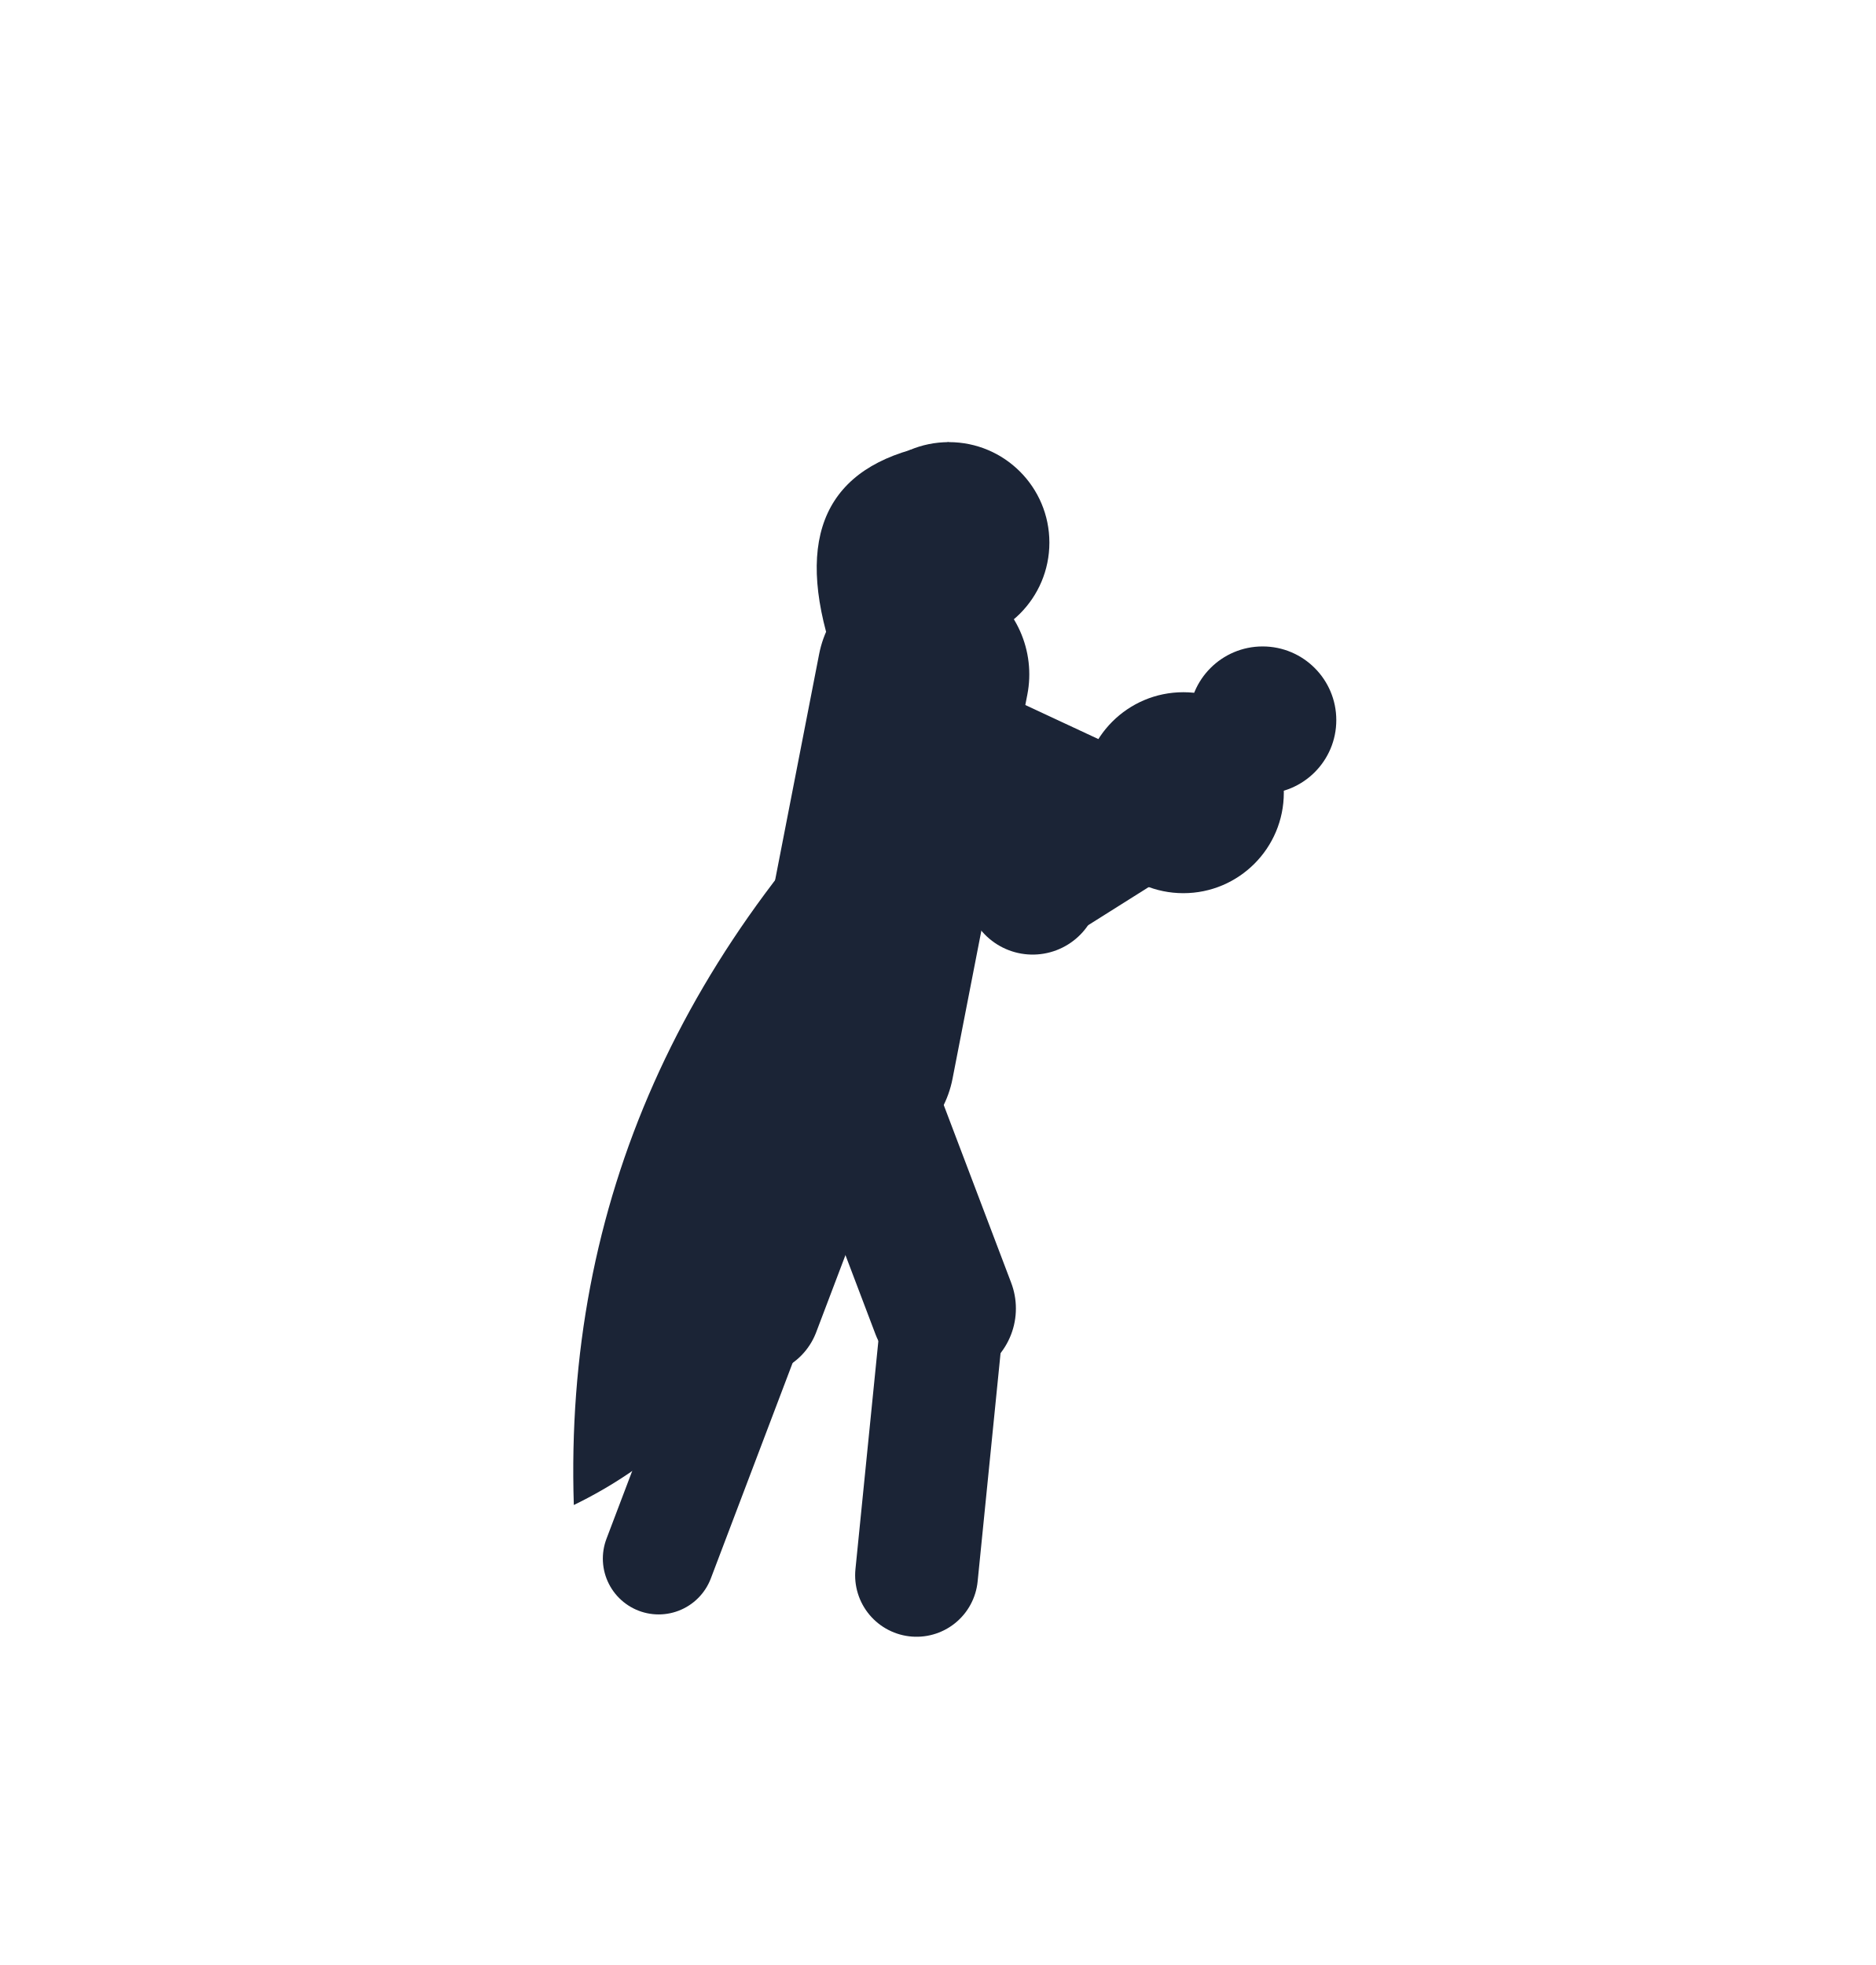
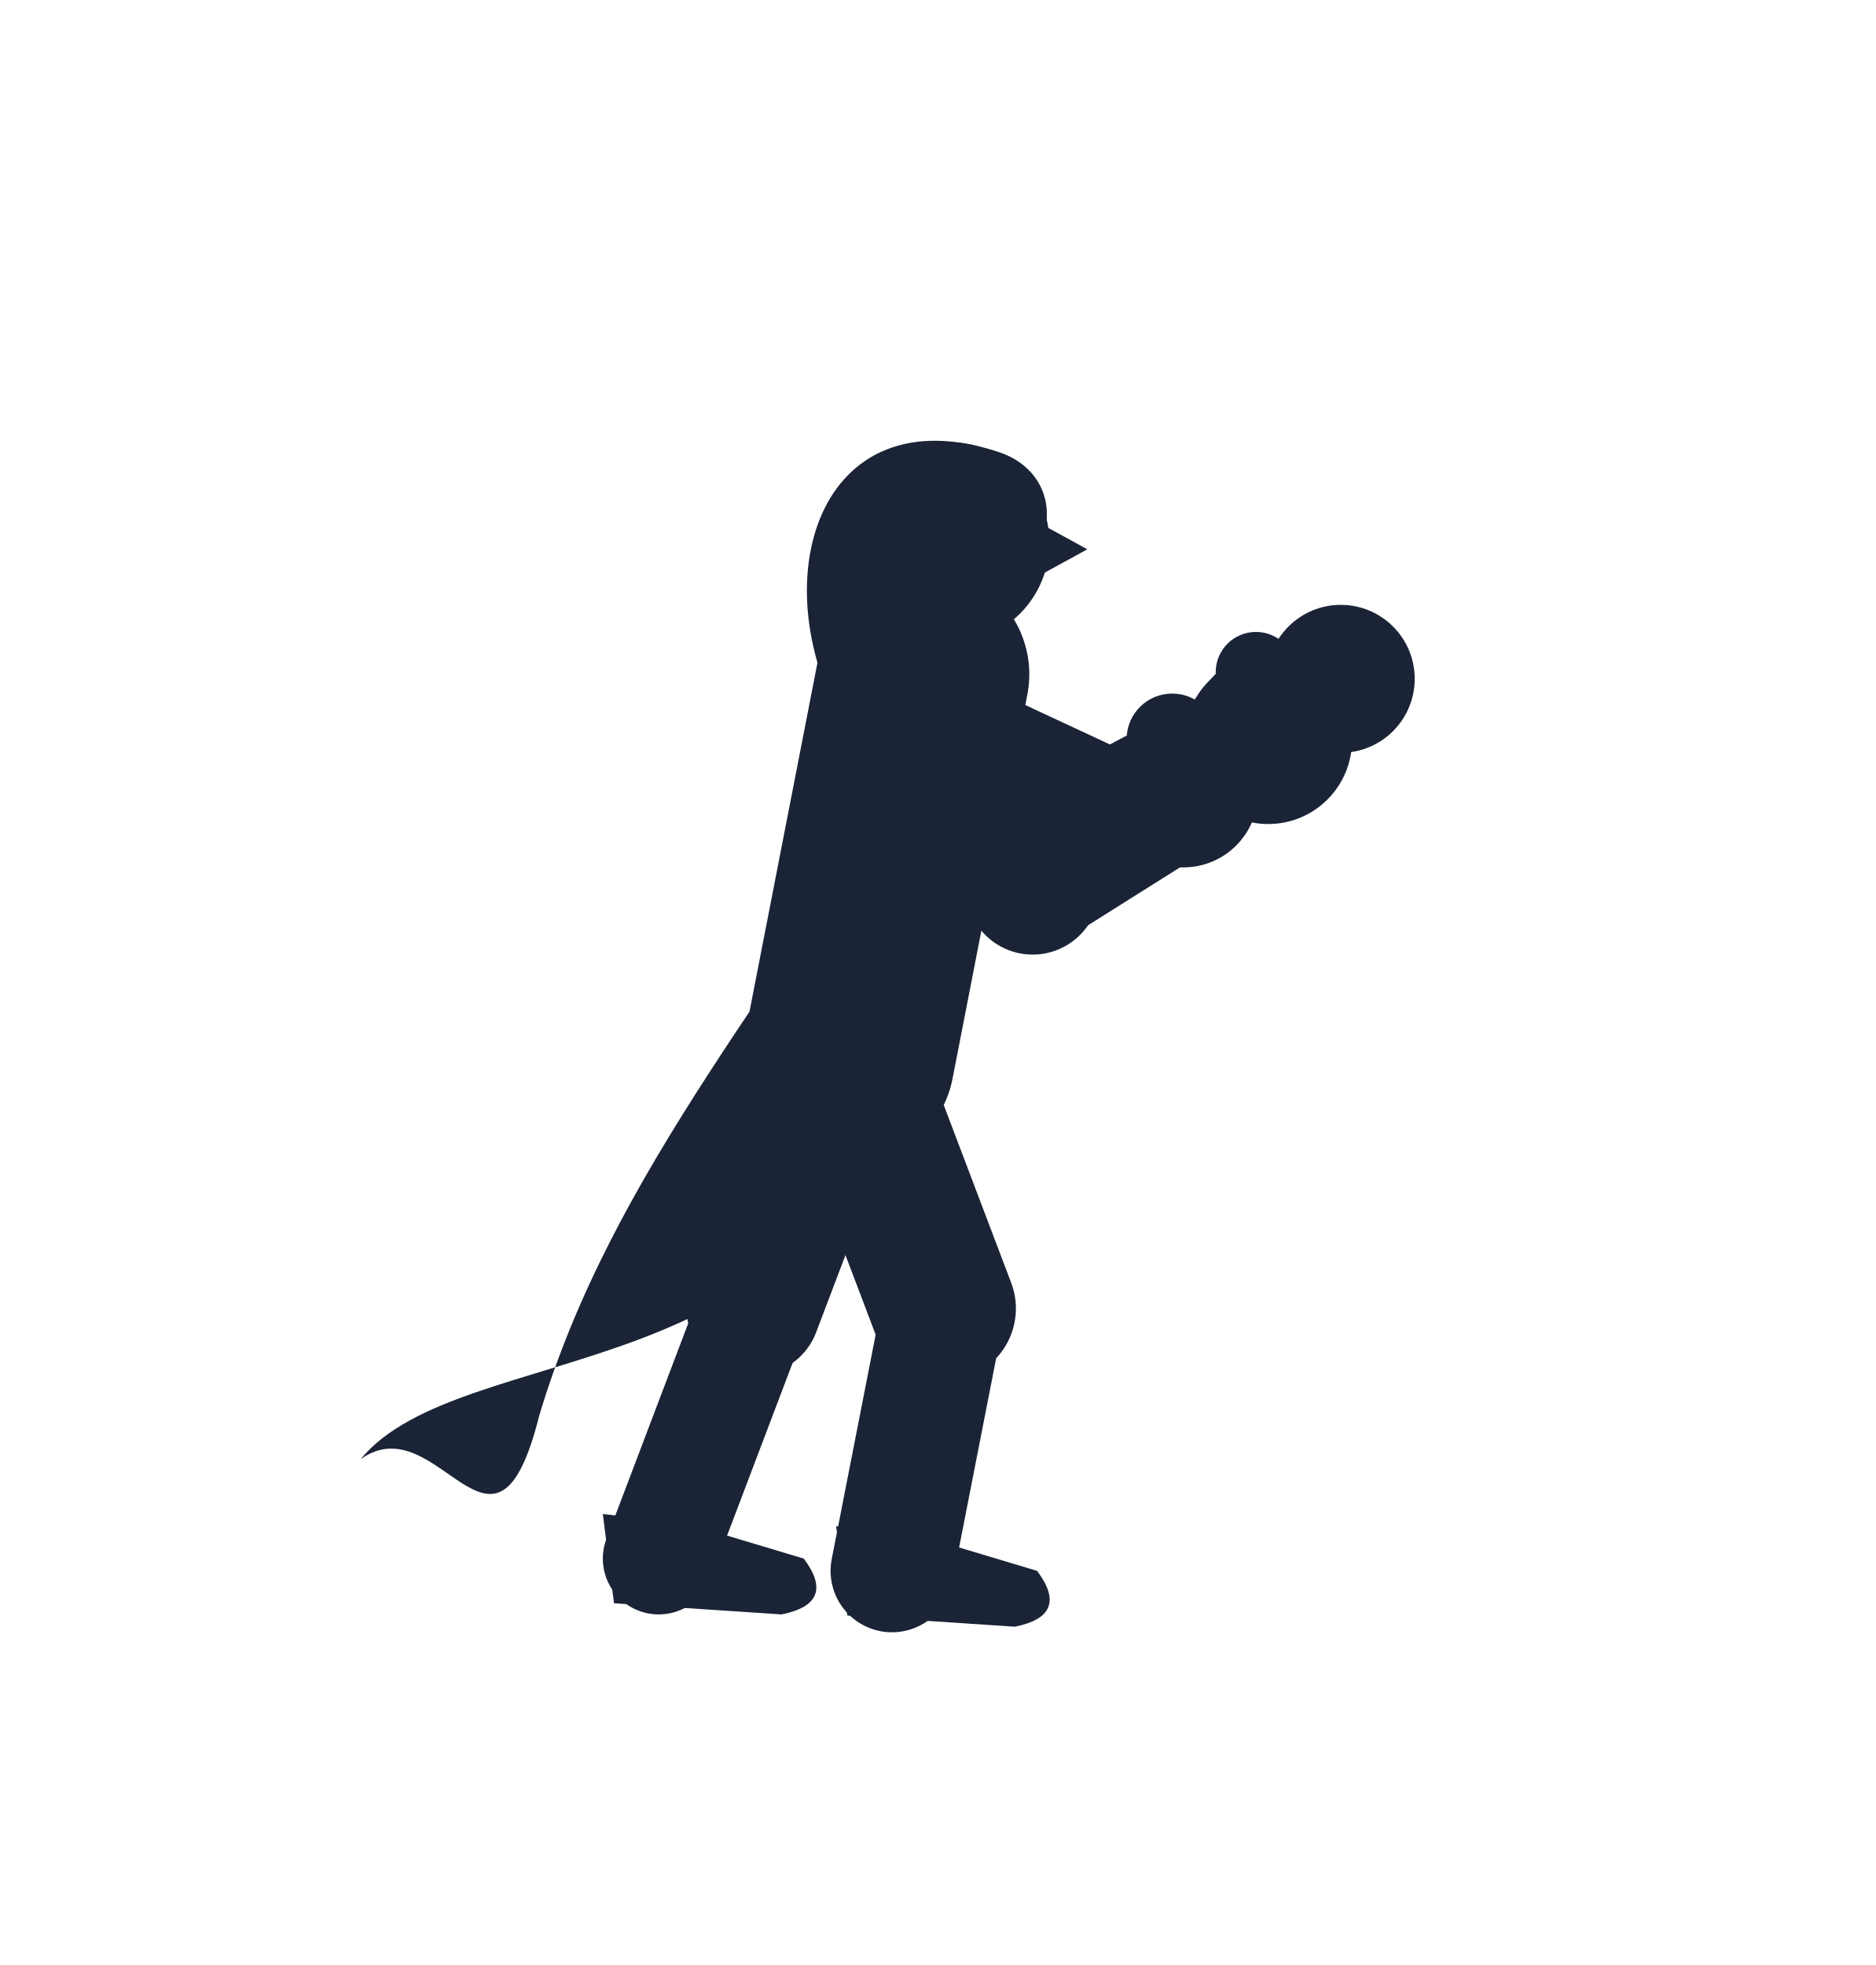
<svg xmlns="http://www.w3.org/2000/svg" viewBox="-24 -4 168 176" width="168" height="176">
  <line x1="52.0" y1="90.8" x2="43.5" y2="113.2" stroke="#1b2436" stroke-width="12" stroke-linecap="round" />
  <line x1="43.5" y1="113.2" x2="35.0" y2="135.6" stroke="#1b2436" stroke-width="10" stroke-linecap="round" />
  <line x1="58.7" y1="60.4" x2="75.0" y2="68.0" stroke="#1b2436" stroke-width="10" stroke-linecap="round" />
  <line x1="75.0" y1="68.0" x2="89.1" y2="60.5" stroke="#1b2436" stroke-width="9" stroke-linecap="round" />
-   <circle cx="89.1" cy="60.5" r="6.6" fill="#1b2436" />
-   <path d="M 58.7 60.4     Q 26.1 90.4 27.4 130.8     Q 48.0 120.8 52.0 90.8 Z" fill="#1b2436" />
+   <circle cx="89.1" cy="60.5" r="5.904" fill="#1b2436" />
+   <circle cx="88.5" cy="56.2" r="3.6" fill="#1b2436" />
+   <circle cx="96.1" cy="56.8" r="6.624" fill="#1b2436" />
+   <path d="M 61.7 58.4     C 45.8 84.4 30.9 100.8 24.3 122.8     C 20.3 138.8 15.3 121.7 8.3 126.7     C 17.3 115.7 50.0 120.8 55.0 91.8 Z" fill="#1b2436" />
+   <path d="M 30.0 131.6   L 31.0 139.6 L 46.0 140.6   Q 51.0 139.6 48.0 135.6 L 38.0 132.6 Z" fill="#1b2436" />
  <line x1="52.0" y1="90.8" x2="58.7" y2="56.4" stroke="#1b2436" stroke-width="19" stroke-linecap="round" />
  <circle cx="61.0" cy="44.6" r="9" fill="#1b2436" />
  <line x1="52.0" y1="90.8" x2="60.5" y2="113.2" stroke="#1b2436" stroke-width="13" stroke-linecap="round" />
-   <line x1="60.5" y1="113.2" x2="58.1" y2="137.1" stroke="#1b2436" stroke-width="11" stroke-linecap="round" />
+   <line x1="60.5" y1="113.2" x2="55.9" y2="136.7" stroke="#1b2436" stroke-width="11" stroke-linecap="round" />
  <line x1="58.7" y1="60.4" x2="68.5" y2="75.5" stroke="#1b2436" stroke-width="12" stroke-linecap="round" />
  <line x1="68.5" y1="75.5" x2="82.0" y2="67.0" stroke="#1b2436" stroke-width="11" stroke-linecap="round" />
-   <circle cx="82.0" cy="67.0" r="9" fill="#1b2436" />
-   <path d="M 61.0 35.6   q -15 2 -11 17   q 11 -3 14 -2 Z" fill="#1b2436" />
+   <circle cx="82.0" cy="67.0" r="6.691" fill="#1b2436" />
+   <circle cx="81.0" cy="62.2" r="4.08" fill="#1b2436" />
+   <circle cx="89.6" cy="62.3" r="7.507" fill="#1b2436" />
+   <path d="M 50.9 132.7   L 51.9 140.7 L 66.9 141.7   Q 71.9 140.7 68.9 136.7 L 58.9 133.7 Z" fill="#1b2436" />
+   <path d="M 65.5 36.5     C 49.3 31.1 43.9 48.2 52.0 61.7     C 54.7 53.6 59.2 51.8 64.6 49.6     C 71.8 45.1 70.9 38.3 65.5 36.5 Z" fill="#1b2436" />
+   <path d="M 65.0 40.6     L 73.4 45.2 L 65.9 49.3 Z" fill="#1b2436" />
</svg>
